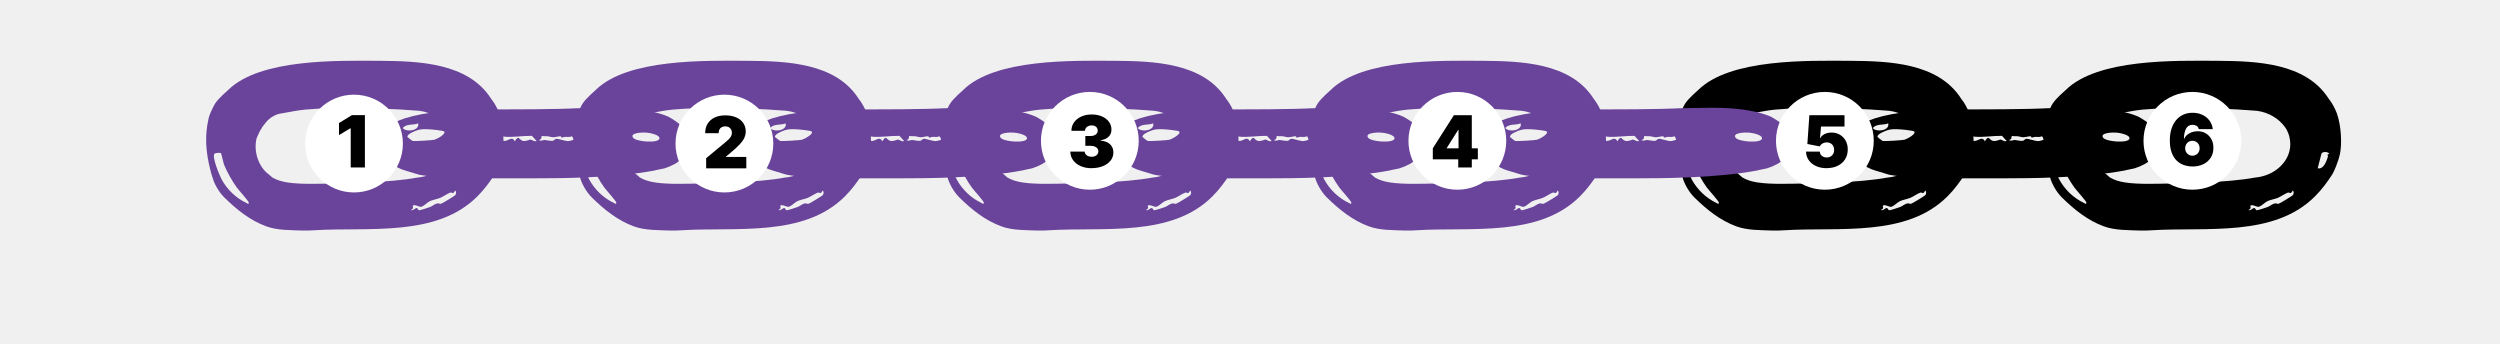
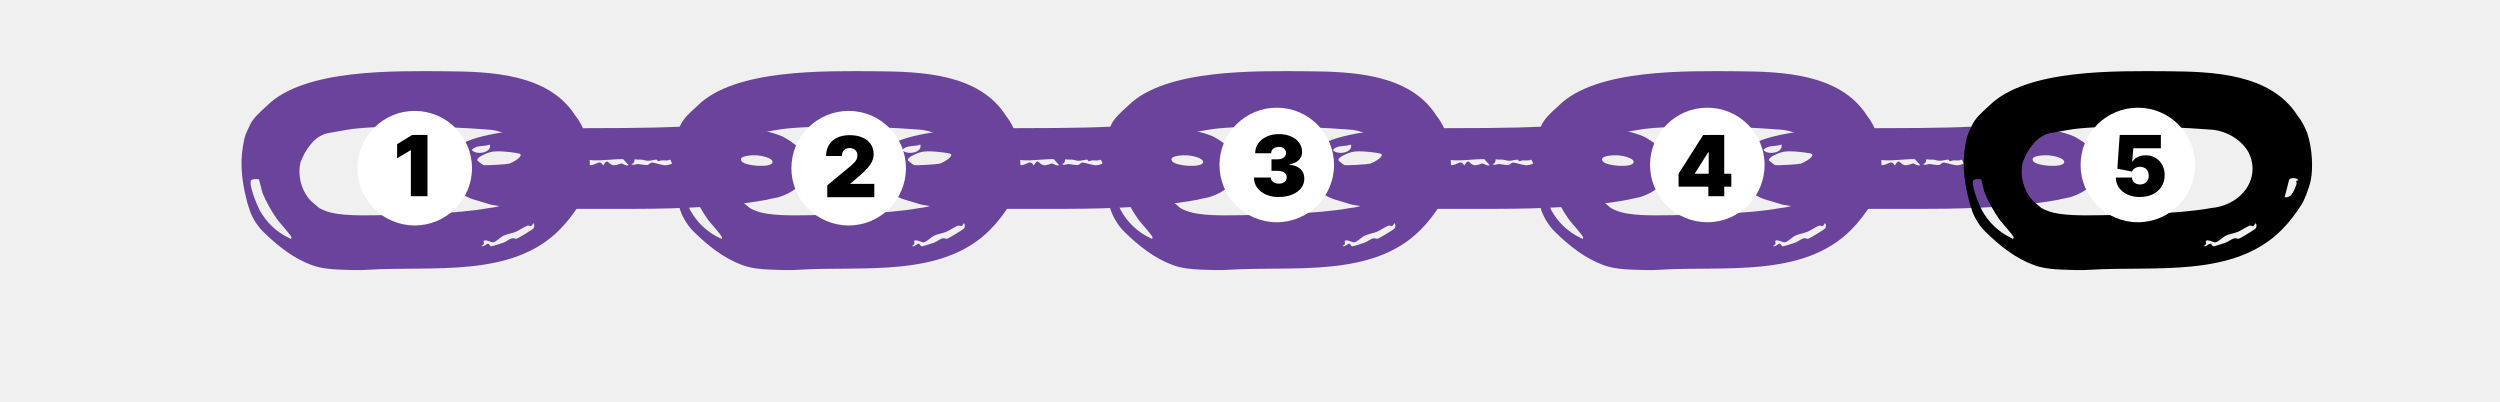
- <svg xmlns="http://www.w3.org/2000/svg" id="Layer_1" version="1.1" viewBox="150 55 765 105">
+ <svg xmlns="http://www.w3.org/2000/svg" id="Layer_1" version="1.1" viewBox="150 55 653 105">
  <defs>
    <style>
      .st0 {
        fill: #fff;
      }
    </style>
  </defs>
-   <path fill="#6A449B" d="M350.19,107.2c.69-.22,2.7-.56,3.09-.67,4.3-1.31,7.79-4.08,7.5-8.44-.25-3.53-3.2-5.69-6.31-7.41-2.81-1.23-8.43-2.76-18.16-2.71-4.77.02-10.21.17-10.21.17,0,0-4.72.35-25.45.35l-5.72.04s-.39,0-.52.02c-12.39.19-20.74,2.2-23.82,4.05-6.77,4.07-4.04,12.65,3.75,14.69l3.89,1.17s6,1.15,12.14,1.1h24.09c6.08,0,23.45-.05,35.74-2.37ZM347.69,95.57c.98.06,4.26.64,4.1,1.82-.23,1.52-7.09,1.02-8.05-.23-1.19-1.57,2.95-1.67,3.95-1.59ZM273.22,94.17c1.21-1.4,3.2-.78,4.73-1.42.57,2.22-3.63,2.84-4.73,1.42ZM282.98,97.75c-.66.17-6.25.53-6.76.36-.08-.02-1.48-1.08-1.52-1.18-.29-.85,2.17-1.8,2.97-2.07,1.13-.38,2.05-.34,3.16-.32.7,0,4.79.38,5.08.7.68.74-2.17,2.29-2.93,2.5ZM297.77,98.05c-1.07.08-2.44-.11-3.22-.8l3.87-.8,3.07.45-1.99,1.18c-.12-.87-.88-.08-1.74-.04ZM312.3,97.69c-.12-.02-1.33.59-2.21.44-1.37-.28-1.25-2.05-2.56.11-.82-1.63-1.76-.28-2.97-.13-.84.13-2.19-.32-3.09-.21-.37-.09,1-1.5,1.46-1.55.08,0,.92.45,1.56.49,2.62.21,5.61-.32,8.28-.27l1.43,1.57c-.78.28-1.31-.34-1.89-.45ZM323.71,98.17c-.7,0-3.03-.74-3.4-.72-.53.04-.76.53-1.09.61-.55.17-2.13-.21-2.58-.23-.51,0-1.11.46-1.74.02.96-.15.8-1.16.84-1.21.1-.09.66.08.92.04,1.33-.09,1.7.28,2.56.32.59.04,1.99-.38,2.34-.3.12.02.23.42.27.42.98-.13.43-.32,2.13-.21,1.09.06.94-.82,1.58.76-.02.23-1.54.53-1.82.51Z" />
  <path fill="#6A449B" d="M462.65,107.2c.69-.22,2.7-.56,3.09-.67,4.3-1.31,7.79-4.08,7.5-8.44-.25-3.53-3.2-5.69-6.31-7.41-2.81-1.23-8.43-2.76-18.16-2.71-4.77.02-10.21.17-10.21.17,0,0-4.72.35-25.45.35l-5.72.04s-.39,0-.52.02c-12.39.19-20.74,2.2-23.82,4.05-6.77,4.07-4.04,12.65,3.75,14.69l3.89,1.17s6,1.15,12.14,1.1h24.09c6.08,0,23.45-.05,35.74-2.37ZM460.15,95.57c.98.06,4.26.64,4.1,1.82-.23,1.52-7.09,1.02-8.05-.23-1.19-1.57,2.95-1.67,3.95-1.59ZM385.68,94.17c1.21-1.4,3.2-.78,4.73-1.42.57,2.22-3.63,2.84-4.73,1.42ZM395.44,97.75c-.66.17-6.25.53-6.76.36-.08-.02-1.48-1.08-1.52-1.18-.29-.85,2.17-1.8,2.97-2.07,1.13-.38,2.05-.34,3.16-.32.7,0,4.79.38,5.08.7.68.74-2.17,2.29-2.93,2.5ZM410.23,98.05c-1.07.08-2.44-.11-3.22-.8l3.87-.8,3.07.45-1.99,1.18c-.12-.87-.88-.08-1.74-.04ZM424.76,97.69c-.12-.02-1.33.59-2.21.44-1.37-.28-1.25-2.05-2.56.11-.82-1.63-1.76-.28-2.97-.13-.84.13-2.19-.32-3.09-.21-.37-.09,1-1.5,1.46-1.55.08,0,.92.45,1.56.49,2.62.21,5.61-.32,8.28-.27l1.43,1.57c-.78.28-1.31-.34-1.89-.45ZM436.17,98.17c-.7,0-3.03-.74-3.4-.72-.53.04-.76.53-1.09.61-.55.17-2.13-.21-2.58-.23-.51,0-1.11.46-1.74.02.96-.15.8-1.16.84-1.21.1-.09.66.08.92.04,1.33-.09,1.7.28,2.56.32.59.04,1.99-.38,2.34-.3.12.02.23.42.27.42.98-.13.43-.32,2.13-.21,1.09.06.94-.82,1.58.76-.02.23-1.54.53-1.82.51Z" />
  <path fill="#6A449B" d="M575.11,107.2c.69-.22,2.7-.56,3.09-.67,4.3-1.31,7.79-4.08,7.5-8.44-.25-3.53-3.2-5.69-6.31-7.41-2.81-1.23-8.43-2.76-18.16-2.71-4.77.02-10.21.17-10.21.17,0,0-4.72.35-25.45.35l-5.72.04s-.39,0-.52.02c-12.39.19-20.74,2.2-23.82,4.05-6.77,4.07-4.04,12.65,3.75,14.69l3.89,1.17s6,1.15,12.14,1.1h24.09c6.08,0,23.45-.05,35.74-2.37ZM572.61,95.57c.98.06,4.26.64,4.1,1.82-.23,1.52-7.09,1.02-8.05-.23-1.19-1.57,2.95-1.67,3.95-1.59ZM498.14,94.17c1.21-1.4,3.2-.78,4.73-1.42.57,2.22-3.63,2.84-4.73,1.42ZM507.9,97.75c-.66.17-6.25.53-6.76.36-.08-.02-1.48-1.08-1.52-1.18-.29-.85,2.17-1.8,2.97-2.07,1.13-.38,2.05-.34,3.16-.32.7,0,4.79.38,5.08.7.68.74-2.17,2.29-2.93,2.5ZM522.69,98.05c-1.07.08-2.44-.11-3.22-.8l3.87-.8,3.07.45-1.99,1.18c-.12-.87-.88-.08-1.74-.04ZM537.22,97.69c-.12-.02-1.33.59-2.21.44-1.37-.28-1.25-2.05-2.56.11-.82-1.63-1.76-.28-2.97-.13-.84.13-2.19-.32-3.09-.21-.37-.09,1-1.5,1.46-1.55.08,0,.92.45,1.56.49,2.62.21,5.61-.32,8.28-.27l1.43,1.57c-.78.28-1.31-.34-1.89-.45ZM548.63,98.17c-.7,0-3.03-.74-3.4-.72-.53.04-.76.53-1.09.61-.55.17-2.13-.21-2.58-.23-.51,0-1.11.46-1.74.02.96-.15.8-1.16.84-1.21.1-.09.66.08.92.04,1.33-.09,1.7.28,2.56.32.59.04,1.99-.38,2.34-.3.12.02.23.42.27.42.98-.13.43-.32,2.13-.21,1.09.06.94-.82,1.58.76-.02.23-1.54.53-1.82.51Z" />
-   <path d="M800.03,107.2c.69-.22,2.7-.56,3.09-.67,4.3-1.31,7.79-4.08,7.5-8.44-.25-3.53-3.2-5.69-6.31-7.41-2.81-1.23-8.43-2.76-18.16-2.71-4.77.02-10.21.17-10.21.17,0,0-4.72.35-25.45.35l-5.72.04s-.39,0-.52.02c-12.39.19-20.74,2.2-23.82,4.05-6.77,4.07-4.04,12.65,3.75,14.69l3.89,1.17s6,1.15,12.14,1.1h24.09c6.08,0,23.45-.05,35.74-2.37ZM797.53,95.57c.98.06,4.26.64,4.1,1.82-.23,1.52-7.09,1.02-8.05-.23-1.19-1.57,2.95-1.67,3.95-1.59ZM723.06,94.17c1.21-1.4,3.2-.78,4.73-1.42.57,2.22-3.63,2.84-4.73,1.42ZM732.82,97.75c-.66.17-6.25.53-6.76.36-.08-.02-1.48-1.08-1.52-1.18-.29-.85,2.17-1.8,2.97-2.07,1.13-.38,2.05-.34,3.16-.32.7,0,4.79.38,5.08.7.68.74-2.17,2.29-2.93,2.5ZM747.61,98.05c-1.07.08-2.44-.11-3.22-.8l3.87-.8,3.07.45-1.99,1.18c-.12-.87-.88-.08-1.74-.04ZM762.14,97.69c-.12-.02-1.33.59-2.21.44-1.37-.28-1.25-2.05-2.56.11-.82-1.63-1.76-.28-2.97-.13-.84.13-2.19-.32-3.09-.21-.37-.09,1-1.5,1.46-1.55.08,0,.92.45,1.56.49,2.62.21,5.61-.32,8.28-.27l1.43,1.57c-.78.28-1.31-.34-1.89-.45ZM773.55,98.17c-.7,0-3.03-.74-3.4-.72-.53.04-.76.53-1.09.61-.55.17-2.13-.21-2.58-.23-.51,0-1.11.46-1.74.02.96-.15.8-1.16.84-1.21.1-.09.66.08.92.04,1.33-.09,1.7.28,2.56.32.59.04,1.99-.38,2.34-.3.12.02.23.42.27.42.98-.13.43-.32,2.13-.21,1.09.06.94-.82,1.58.76-.02.23-1.54.53-1.82.51Z" />
+   <path fill="#6A449B" d="M687.57,107.2c.69-.22,2.7-.56,3.09-.67,4.3-1.31,7.79-4.08,7.5-8.44-.25-3.53-3.2-5.69-6.31-7.41-2.81-1.23-8.43-2.76-18.16-2.71-4.77.02-10.21.17-10.21.17,0,0-4.72.35-25.45.35l-5.72.04s-.39,0-.52.02c-12.39.19-20.74,2.2-23.82,4.05-6.77,4.07-4.04,12.65,3.75,14.69l3.89,1.17s6,1.15,12.14,1.1h24.09c6.08,0,23.45-.05,35.74-2.37ZM685.07,95.57c.98.06,4.26.64,4.1,1.82-.23,1.52-7.09,1.02-8.05-.23-1.19-1.57,2.95-1.67,3.95-1.59ZM610.6,94.17c1.21-1.4,3.2-.78,4.73-1.42.57,2.22-3.63,2.84-4.73,1.42ZM620.36,97.75c-.66.17-6.25.53-6.76.36-.08-.02-1.48-1.08-1.52-1.18-.29-.85,2.17-1.8,2.97-2.07,1.13-.38,2.05-.34,3.16-.32.7,0,4.79.38,5.08.7.68.74-2.17,2.29-2.93,2.5ZM635.15,98.05c-1.07.08-2.44-.11-3.22-.8l3.87-.8,3.07.45-1.99,1.18c-.12-.87-.88-.08-1.74-.04ZM649.68,97.69c-.12-.02-1.33.59-2.21.44-1.37-.28-1.25-2.05-2.56.11-.82-1.63-1.76-.28-2.97-.13-.84.13-2.19-.32-3.09-.21-.37-.09,1-1.5,1.46-1.55.08,0,.92.45,1.56.49,2.62.21,5.61-.32,8.28-.27l1.43,1.57c-.78.28-1.31-.34-1.89-.45ZM661.09,98.17c-.7,0-3.03-.74-3.4-.72-.53.04-.76.53-1.09.61-.55.17-2.13-.21-2.58-.23-.51,0-1.11.46-1.74.02.96-.15.8-1.16.84-1.21.1-.09.66.08.92.04,1.33-.09,1.7.28,2.56.32.59.04,1.99-.38,2.34-.3.12.02.23.42.27.42.98-.13.43-.32,2.13-.21,1.09.06.94-.82,1.58.76-.02.23-1.54.53-1.82.51Z" />
  <path fill="#6A449B" d="M215.17,87.9c-.2.43-1.04,2.05-1.31,3.2-1.27,5.47-.9,10.26.47,15.78.16.72.37,1.41.59,2.13.02.04.02.08.04.1l.06.13c.41,1.7,1.81,4.4,3.65,6.21,3.87,3.8,7.9,7,12.78,8.8,3.4,1.27,7.45,1.15,11.2,1.3,1.14.05,2.4-.03,3.51-.09,16.66-1.04,37.42,2.21,49.96-10.41,2.03-2.03,3.75-4.33,5.27-6.72.48-.76,1.75-3.56,2.34-6.26s.5-8.24-.96-12.42c-.71-1.82-1.38-2.82-1.38-2.82-.29-.59-.78-1.11-1.15-1.68-7.01-10.96-22.17-11.45-33.81-11.54-13.18-.06-36.92-.7-46.66,8.97-2.42,2.17-3.81,3.51-4.59,5.3ZM225.44,117.12c-3.24-1.52-5.9-4.08-7.62-7.23-.29-.55-1.11-2.38-1.7-4.14-.57-1.74-.94-3.4-.43-3.77.27-.2,1.78-.29,1.95-.1.1.12.47,1.95.78,3.01.06.23.12.43.16.55.96,2.29,2.42,4.92,3.87,6.93.47.66,3.69,4.2,3.69,4.65-.08.66-.45.2-.7.1ZM289.28,114.74c-.33.31-3.85,2.46-4.3,2.6-.41.14-.7-.2-1.17-.1-.8.16-1.52.86-2.23,1.11-.64.23-2.66.9-3.2.98-.51.08-.51-.74-.92-.68-.51.08-1.19.96-1.72.59,1.07-.47.51-1.02.55-1.15.23-.86,2.01.33,2.56.2.86-.2,1.82-1.31,2.66-1.72.76-.39,2.25-.64,3.2-1.02.92-.39,2.29-1.35,3.05-1.6.68-.23.74.78,1.52-.66.41.35.35,1.09,0,1.43ZM288.23,96.83s0,.03.01.04c.18.71.29,1.45.29,2.22,0,5.34-4.75,9.73-10.84,10.25-8.47,1.59-22.85,1.76-28.5,1.87-1.29.02-2.66.04-4.06.04-2.4,0-4.9-.08-7.09-.41-1.88-.29-3.27-.71-4.69-1.52-.44-.35-.76-.67-1.04-.91-3.11-2.19-4.84-7.03-3.78-11.15.08-.2.2-.49.35-.78.39-.88.88-1.91,1.09-2.05.04-.08.2-.43.26-.52.42-.58.72-.91,1.05-1.35,1.53-1.99,3.7-2.64,4.18-2.74l5.06-.9c6.74-1.21,24.07-1.09,36.59-.1.35.02.7.04,1.05.08.05,0,.11,0,.17.01,0,0,0,0,0,0,3.62.47,6.71,2.42,8.51,4.9.92,1.09,1.41,3.02,1.41,3.02ZM299.98,103.17c-.47,1.37-1.31,3.73-3.07,3.32l1.15-4.45c.31-.82,2.29-.59,2.38.08,0,.06-.49.06-.51.16-.04.1.2.47.06.88Z" />
  <path fill="#6A449B" d="M327.63,87.9c-.2.43-1.04,2.05-1.31,3.2-1.27,5.47-.9,10.26.47,15.78.16.72.37,1.41.59,2.13.02.04.02.08.04.1l.06.13c.41,1.7,1.81,4.4,3.65,6.21,3.87,3.8,7.9,7,12.78,8.8,3.4,1.27,7.45,1.15,11.2,1.3,1.14.05,2.4-.03,3.51-.09,16.66-1.04,37.42,2.21,49.96-10.41,2.03-2.03,3.75-4.33,5.27-6.72.48-.76,1.75-3.56,2.34-6.26s.5-8.24-.96-12.42c-.71-1.82-1.38-2.82-1.38-2.82-.29-.59-.78-1.11-1.15-1.68-7.01-10.96-22.17-11.45-33.81-11.54-13.18-.06-36.92-.7-46.66,8.97-2.42,2.17-3.81,3.51-4.59,5.3ZM337.9,117.12c-3.24-1.52-5.9-4.08-7.62-7.23-.29-.55-1.11-2.38-1.7-4.14-.57-1.74-.94-3.4-.43-3.77.27-.2,1.78-.29,1.95-.1.1.12.47,1.95.78,3.01.06.23.12.43.16.55.96,2.29,2.42,4.92,3.87,6.93.47.66,3.69,4.2,3.69,4.65-.08.66-.45.2-.7.1ZM401.74,114.74c-.33.31-3.85,2.46-4.3,2.6-.41.14-.7-.2-1.17-.1-.8.16-1.52.86-2.23,1.11-.64.23-2.66.9-3.2.98-.51.08-.51-.74-.92-.68-.51.08-1.19.96-1.72.59,1.07-.47.51-1.02.55-1.15.23-.86,2.01.33,2.56.2.86-.2,1.82-1.31,2.66-1.72.76-.39,2.25-.64,3.2-1.02.92-.39,2.29-1.35,3.05-1.6.68-.23.74.78,1.52-.66.41.35.35,1.09,0,1.43ZM400.69,96.83s0,.03.01.04c.18.71.29,1.45.29,2.22,0,5.34-4.75,9.73-10.84,10.25-8.47,1.59-22.85,1.76-28.5,1.87-1.29.02-2.66.04-4.06.04-2.4,0-4.9-.08-7.09-.41-1.88-.29-3.27-.71-4.69-1.52-.44-.35-.76-.67-1.04-.91-3.11-2.19-4.84-7.03-3.78-11.15.08-.2.2-.49.35-.78.39-.88.88-1.91,1.09-2.05.04-.08.2-.43.26-.52.42-.58.72-.91,1.05-1.35,1.53-1.99,3.7-2.64,4.18-2.74l5.06-.9c6.74-1.21,24.07-1.09,36.59-.1.35.02.7.04,1.05.08.05,0,.11,0,.17.01,0,0,0,0,0,0,3.62.47,6.71,2.42,8.51,4.9.92,1.09,1.41,3.02,1.41,3.02ZM412.44,103.17c-.47,1.37-1.31,3.73-3.07,3.32l1.15-4.45c.31-.82,2.29-.59,2.38.08,0,.06-.49.06-.51.16-.04.1.2.47.06.88Z" />
+   <path fill="#6A449B" d="M350.19,107.2c.69-.22,2.7-.56,3.09-.67,4.3-1.31,7.79-4.08,7.5-8.44-.25-3.53-3.2-5.69-6.31-7.41-2.81-1.23-8.43-2.76-18.16-2.71-4.77.02-10.21.17-10.21.17,0,0-4.72.35-25.45.35l-5.72.04s-.39,0-.52.02c-12.39.19-20.74,2.2-23.82,4.05-6.77,4.07-4.04,12.65,3.75,14.69l3.89,1.17s6,1.15,12.14,1.1h24.09c6.08,0,23.45-.05,35.74-2.37ZM347.69,95.57c.98.06,4.26.64,4.1,1.82-.23,1.52-7.09,1.02-8.05-.23-1.19-1.57,2.95-1.67,3.95-1.59ZM273.22,94.17c1.21-1.4,3.2-.78,4.73-1.42.57,2.22-3.63,2.84-4.73,1.42ZM282.98,97.75c-.66.17-6.25.53-6.76.36-.08-.02-1.48-1.08-1.52-1.18-.29-.85,2.17-1.8,2.97-2.07,1.13-.38,2.05-.34,3.16-.32.7,0,4.79.38,5.08.7.68.74-2.17,2.29-2.93,2.5ZM297.77,98.05c-1.07.08-2.44-.11-3.22-.8l3.87-.8,3.07.45-1.99,1.18c-.12-.87-.88-.08-1.74-.04ZM312.3,97.69c-.12-.02-1.33.59-2.21.44-1.37-.28-1.25-2.05-2.56.11-.82-1.63-1.76-.28-2.97-.13-.84.13-2.19-.32-3.09-.21-.37-.09,1-1.5,1.46-1.55.08,0,.92.45,1.56.49,2.62.21,5.61-.32,8.28-.27l1.43,1.57c-.78.28-1.31-.34-1.89-.45ZM323.71,98.17c-.7,0-3.03-.74-3.4-.72-.53.04-.76.53-1.09.61-.55.17-2.13-.21-2.58-.23-.51,0-1.11.46-1.74.02.96-.15.8-1.16.84-1.21.1-.09.66.08.92.04,1.33-.09,1.7.28,2.56.32.59.04,1.99-.38,2.34-.3.12.02.23.42.27.42.98-.13.43-.32,2.13-.21,1.09.06.94-.82,1.58.76-.02.23-1.54.53-1.82.51Z" />
  <path fill="#6A449B" d="M440.09,87.9c-.2.43-1.04,2.05-1.31,3.2-1.27,5.47-.9,10.26.47,15.78.16.72.37,1.41.59,2.13.02.04.02.08.04.1l.06.13c.41,1.7,1.81,4.4,3.65,6.21,3.87,3.8,7.9,7,12.78,8.8,3.4,1.27,7.45,1.15,11.2,1.3,1.14.05,2.4-.03,3.51-.09,16.66-1.04,37.42,2.21,49.96-10.41,2.03-2.03,3.75-4.33,5.27-6.72.48-.76,1.75-3.56,2.34-6.26s.5-8.24-.96-12.42c-.71-1.82-1.38-2.82-1.38-2.82-.29-.59-.78-1.11-1.15-1.68-7.01-10.96-22.17-11.45-33.81-11.54-13.18-.06-36.92-.7-46.66,8.97-2.42,2.17-3.81,3.51-4.59,5.3ZM450.36,117.12c-3.24-1.52-5.9-4.08-7.62-7.23-.29-.55-1.11-2.38-1.7-4.14-.57-1.74-.94-3.4-.43-3.77.27-.2,1.78-.29,1.95-.1.1.12.47,1.95.78,3.01.06.23.12.43.16.55.96,2.29,2.42,4.92,3.87,6.93.47.66,3.69,4.2,3.69,4.65-.08.66-.45.2-.7.1ZM514.2,114.74c-.33.31-3.85,2.46-4.3,2.6-.41.14-.7-.2-1.17-.1-.8.16-1.52.86-2.23,1.11-.64.23-2.66.9-3.2.98-.51.08-.51-.74-.92-.68-.51.08-1.19.96-1.72.59,1.07-.47.51-1.02.55-1.15.23-.86,2.01.33,2.56.2.86-.2,1.82-1.31,2.66-1.72.76-.39,2.25-.64,3.2-1.02.92-.39,2.29-1.35,3.05-1.6.68-.23.74.78,1.52-.66.41.35.35,1.09,0,1.43ZM513.15,96.83s0,.03.01.04c.18.71.29,1.45.29,2.22,0,5.34-4.75,9.73-10.84,10.25-8.47,1.59-22.85,1.76-28.5,1.87-1.29.02-2.66.04-4.06.04-2.4,0-4.9-.08-7.09-.41-1.88-.29-3.27-.71-4.69-1.52-.44-.35-.76-.67-1.04-.91-3.11-2.19-4.84-7.03-3.78-11.15.08-.2.2-.49.35-.78.39-.88.88-1.91,1.09-2.05.04-.08.2-.43.26-.52.42-.58.72-.91,1.05-1.35,1.53-1.99,3.7-2.64,4.18-2.74l5.06-.9c6.74-1.21,24.07-1.09,36.59-.1.35.02.7.04,1.05.08.05,0,.11,0,.17.01,0,0,0,0,0,0,3.62.47,6.71,2.42,8.51,4.9.92,1.09,1.41,3.02,1.41,3.02ZM524.9,103.17c-.47,1.37-1.31,3.73-3.07,3.32l1.15-4.45c.31-.82,2.29-.59,2.38.08,0,.06-.49.06-.51.16-.04.1.2.47.06.88Z" />
  <path fill="#6A449B" d="M552.55,87.9c-.2.43-1.04,2.05-1.31,3.2-1.27,5.47-.9,10.26.47,15.78.16.72.37,1.41.59,2.13.02.04.02.08.04.1l.06.13c.41,1.7,1.81,4.4,3.65,6.21,3.87,3.8,7.9,7,12.78,8.8,3.4,1.27,7.45,1.15,11.2,1.3,1.14.05,2.4-.03,3.51-.09,16.66-1.04,37.42,2.21,49.96-10.41,2.03-2.03,3.75-4.33,5.27-6.72.48-.76,1.75-3.56,2.34-6.26s.5-8.24-.96-12.42c-.71-1.82-1.38-2.82-1.38-2.82-.29-.59-.78-1.11-1.15-1.68-7.01-10.96-22.17-11.45-33.81-11.54-13.18-.06-36.92-.7-46.66,8.97-2.42,2.17-3.81,3.51-4.59,5.3ZM562.82,117.12c-3.24-1.52-5.9-4.08-7.62-7.23-.29-.55-1.11-2.38-1.7-4.14-.57-1.74-.94-3.4-.43-3.77.27-.2,1.78-.29,1.95-.1.1.12.47,1.95.78,3.01.06.23.12.43.16.55.96,2.29,2.42,4.92,3.87,6.93.47.66,3.69,4.2,3.69,4.65-.08.66-.45.2-.7.1ZM626.66,114.74c-.33.31-3.85,2.46-4.3,2.6-.41.14-.7-.2-1.17-.1-.8.16-1.52.86-2.23,1.11-.64.23-2.66.9-3.2.98-.51.08-.51-.74-.92-.68-.51.08-1.19.96-1.72.59,1.07-.47.51-1.02.55-1.15.23-.86,2.01.33,2.56.2.86-.2,1.82-1.31,2.66-1.72.76-.39,2.25-.64,3.2-1.02.92-.39,2.29-1.35,3.05-1.6.68-.23.74.78,1.52-.66.41.35.35,1.09,0,1.43ZM625.61,96.83s0,.03.01.04c.18.71.29,1.45.29,2.22,0,5.34-4.75,9.73-10.84,10.25-8.47,1.59-22.85,1.76-28.5,1.87-1.29.02-2.66.04-4.06.04-2.4,0-4.9-.08-7.09-.41-1.88-.29-3.27-.71-4.69-1.52-.44-.35-.76-.67-1.04-.91-3.11-2.19-4.84-7.03-3.78-11.15.08-.2.2-.49.35-.78.39-.88.88-1.91,1.09-2.05.04-.08.2-.43.26-.52.42-.58.72-.91,1.05-1.35,1.53-1.99,3.7-2.64,4.18-2.74l5.06-.9c6.74-1.21,24.07-1.09,36.59-.1.35.02.7.04,1.05.08.05,0,.11,0,.17.01,0,0,0,0,0,0,3.62.47,6.71,2.42,8.51,4.9.92,1.09,1.41,3.02,1.41,3.02ZM637.36,103.17c-.47,1.37-1.31,3.73-3.07,3.32l1.15-4.45c.31-.82,2.29-.59,2.38.08,0,.06-.49.06-.51.16-.04.1.2.47.06.88Z" />
  <path d="M665.01,87.9c-.2.43-1.04,2.05-1.31,3.2-1.27,5.47-.9,10.26.47,15.78.16.72.37,1.41.59,2.13.02.04.02.08.04.1l.06.13c.41,1.7,1.81,4.4,3.65,6.21,3.87,3.8,7.9,7,12.78,8.8,3.4,1.27,7.45,1.15,11.2,1.3,1.14.05,2.4-.03,3.51-.09,16.66-1.04,37.42,2.21,49.96-10.41,2.03-2.03,3.75-4.33,5.27-6.72.48-.76,1.75-3.56,2.34-6.26s.5-8.24-.96-12.42c-.71-1.82-1.38-2.82-1.38-2.82-.29-.59-.78-1.11-1.15-1.68-7.01-10.96-22.17-11.45-33.81-11.54-13.18-.06-36.92-.7-46.66,8.97-2.42,2.17-3.81,3.51-4.59,5.3ZM675.28,117.12c-3.24-1.52-5.9-4.08-7.62-7.23-.29-.55-1.11-2.38-1.7-4.14-.57-1.74-.94-3.4-.43-3.77.27-.2,1.78-.29,1.95-.1.1.12.47,1.95.78,3.01.06.23.12.43.16.55.96,2.29,2.42,4.92,3.87,6.93.47.66,3.69,4.2,3.69,4.65-.08.66-.45.2-.7.1ZM739.12,114.74c-.33.31-3.85,2.46-4.3,2.6-.41.14-.7-.2-1.17-.1-.8.16-1.52.86-2.23,1.11-.64.23-2.66.9-3.2.98-.51.08-.51-.74-.92-.68-.51.08-1.19.96-1.72.59,1.07-.47.51-1.02.55-1.15.23-.86,2.01.33,2.56.2.86-.2,1.82-1.31,2.66-1.72.76-.39,2.25-.64,3.2-1.02.92-.39,2.29-1.35,3.05-1.6.68-.23.74.78,1.52-.66.41.35.35,1.09,0,1.43ZM738.07,96.83s0,.03.01.04c.18.71.29,1.45.29,2.22,0,5.34-4.75,9.73-10.84,10.25-8.47,1.59-22.85,1.76-28.5,1.87-1.29.02-2.66.04-4.06.04-2.4,0-4.9-.08-7.09-.41-1.88-.29-3.27-.71-4.69-1.52-.44-.35-.76-.67-1.04-.91-3.11-2.19-4.84-7.03-3.78-11.15.08-.2.2-.49.35-.78.39-.88.88-1.91,1.09-2.05.04-.08.2-.43.26-.52.42-.58.72-.91,1.05-1.35,1.53-1.99,3.7-2.64,4.18-2.74l5.06-.9c6.74-1.21,24.07-1.09,36.59-.1.35.02.7.04,1.05.08.05,0,.11,0,.17.01,0,0,0,0,0,0,3.62.47,6.71,2.42,8.51,4.9.92,1.09,1.41,3.02,1.41,3.02ZM749.82,103.17c-.47,1.37-1.31,3.73-3.07,3.32l1.15-4.45c.31-.82,2.29-.59,2.38.08,0,.06-.49.06-.51.16-.04.1.2.47.06.88Z" />
-   <path fill="#6A449B" d="M687.57,107.2c.69-.22,2.7-.56,3.09-.67,4.3-1.31,7.79-4.08,7.5-8.44-.25-3.53-3.2-5.69-6.31-7.41-2.81-1.23-8.43-2.76-18.16-2.71-4.77.02-10.21.17-10.21.17,0,0-4.72.35-25.45.35l-5.72.04s-.39,0-.52.02c-12.39.19-20.74,2.2-23.82,4.05-6.77,4.07-4.04,12.65,3.75,14.69l3.89,1.17s6,1.15,12.14,1.1h24.09c6.08,0,23.45-.05,35.74-2.37ZM685.07,95.57c.98.06,4.26.64,4.1,1.82-.23,1.52-7.09,1.02-8.05-.23-1.19-1.57,2.95-1.67,3.95-1.59ZM610.6,94.17c1.21-1.4,3.2-.78,4.73-1.42.57,2.22-3.63,2.84-4.73,1.42ZM620.36,97.75c-.66.17-6.25.53-6.76.36-.08-.02-1.48-1.08-1.52-1.18-.29-.85,2.17-1.8,2.97-2.07,1.13-.38,2.05-.34,3.16-.32.7,0,4.79.38,5.08.7.68.74-2.17,2.29-2.93,2.5ZM635.15,98.05c-1.07.08-2.44-.11-3.22-.8l3.87-.8,3.07.45-1.99,1.18c-.12-.87-.88-.08-1.74-.04ZM649.68,97.69c-.12-.02-1.33.59-2.21.44-1.37-.28-1.25-2.05-2.56.11-.82-1.63-1.76-.28-2.97-.13-.84.13-2.19-.32-3.09-.21-.37-.09,1-1.5,1.46-1.55.08,0,.92.45,1.56.49,2.62.21,5.61-.32,8.28-.27l1.43,1.57c-.78.28-1.31-.34-1.89-.45ZM661.09,98.17c-.7,0-3.03-.74-3.4-.72-.53.04-.76.53-1.09.61-.55.17-2.13-.21-2.58-.23-.51,0-1.11.46-1.74.02.96-.15.8-1.16.84-1.21.1-.09.66.08.92.04,1.33-.09,1.7.28,2.56.32.59.04,1.99-.38,2.34-.3.12.02.23.42.27.42.98-.13.43-.32,2.13-.21,1.09.06.94-.82,1.58.76-.02.23-1.54.53-1.82.51Z" />
-   <path d="M777.47,87.9c-.2.43-1.04,2.05-1.31,3.2-1.27,5.47-.9,10.26.47,15.78.16.72.37,1.41.59,2.13.02.04.02.08.04.1l.06.13c.41,1.7,1.81,4.4,3.65,6.21,3.87,3.8,7.9,7,12.78,8.8,3.4,1.27,7.45,1.15,11.2,1.3,1.14.05,2.4-.03,3.51-.09,16.66-1.04,37.42,2.21,49.96-10.41,2.03-2.03,3.75-4.33,5.27-6.72.48-.76,1.75-3.56,2.34-6.26.59-2.7.5-8.24-.96-12.42-.71-1.82-1.38-2.82-1.38-2.82-.29-.59-.78-1.11-1.15-1.68-7.01-10.96-22.17-11.45-33.81-11.54-13.18-.06-36.92-.7-46.66,8.97-2.42,2.17-3.81,3.51-4.59,5.3ZM787.74,117.12c-3.24-1.52-5.9-4.08-7.62-7.23-.29-.55-1.11-2.38-1.7-4.14-.57-1.74-.94-3.4-.43-3.77.27-.2,1.78-.29,1.95-.1.1.12.47,1.95.78,3.01.06.23.12.43.16.55.96,2.29,2.42,4.92,3.87,6.93.47.66,3.69,4.2,3.69,4.65-.08.66-.45.2-.7.1ZM851.58,114.74c-.33.31-3.85,2.46-4.3,2.6-.41.14-.7-.2-1.17-.1-.8.16-1.52.86-2.23,1.11-.64.23-2.66.9-3.2.98-.51.08-.51-.74-.92-.68-.51.08-1.19.96-1.72.59,1.07-.47.51-1.02.55-1.15.23-.86,2.01.33,2.56.2.86-.2,1.82-1.31,2.66-1.72.76-.39,2.25-.64,3.2-1.02.92-.39,2.29-1.35,3.05-1.6.68-.23.74.78,1.52-.66.41.35.35,1.09,0,1.43ZM850.53,96.83s0,.03.01.04c.18.71.29,1.45.29,2.22,0,5.34-4.75,9.73-10.84,10.25-8.47,1.59-22.85,1.76-28.5,1.87-1.29.02-2.66.04-4.06.04-2.4,0-4.9-.08-7.09-.41-1.88-.29-3.27-.71-4.69-1.52-.44-.35-.76-.67-1.04-.91-3.11-2.19-4.84-7.03-3.78-11.15.08-.2.2-.49.35-.78.39-.88.88-1.91,1.09-2.05.04-.08.2-.43.26-.52.42-.58.72-.91,1.05-1.35,1.53-1.99,3.7-2.64,4.18-2.74l5.06-.9c6.74-1.21,24.07-1.09,36.59-.1.35.02.7.04,1.05.08.05,0,.11,0,.17.01,0,0,0,0,0,0,3.62.47,6.71,2.42,8.51,4.9.92,1.09,1.41,3.02,1.41,3.02ZM862.28,103.17c-.47,1.37-1.31,3.73-3.07,3.32l1.15-4.45c.31-.82,2.29-.59,2.38.08,0,.06-.49.06-.51.16-.04.1.2.47.06.88Z" />
  <g>
    <circle class="st0" cx="371.67" cy="98.93" r="14.96" />
    <path d="M366.08,106.53v-3.12l5.97-4.94c.4-.33.74-.64,1.02-.93.28-.29.5-.59.66-.89.15-.31.23-.65.23-1.02,0-.41-.09-.76-.26-1.05-.17-.29-.42-.52-.72-.68-.31-.16-.66-.24-1.06-.24s-.75.08-1.06.24c-.3.16-.54.4-.71.71-.17.31-.25.69-.25,1.14h-4.12c0-1.12.25-2.09.76-2.91.5-.81,1.22-1.44,2.14-1.88s2-.66,3.24-.66,2.39.2,3.33.61c.94.41,1.67.98,2.18,1.72.51.74.77,1.61.77,2.6,0,.61-.13,1.23-.38,1.83-.26.61-.71,1.28-1.38,2.01-.66.73-1.6,1.61-2.82,2.62l-1.5,1.25v.09h6.25v3.47h-12.28Z" />
  </g>
  <g>
    <circle class="st0" cx="258.32" cy="98.93" r="14.96" />
    <path d="M261.66,90.25v16h-4.34v-12h-.09l-3.5,2.09v-3.69l3.94-2.41h4Z" />
  </g>
  <circle class="st0" cx="483.49" cy="98.09" r="14.96" />
  <circle class="st0" cx="595.95" cy="98.09" r="14.96" />
  <circle class="st0" cx="708.41" cy="98.09" r="14.96" />
-   <circle class="st0" cx="820.87" cy="98.09" r="14.96" />
  <path d="M484.03,106.47c-1.26,0-2.38-.22-3.36-.65s-1.74-1.04-2.3-1.8c-.56-.77-.84-1.65-.84-2.64h4.38c0,.31.1.58.29.82.18.24.44.43.76.57.32.14.69.2,1.11.2s.75-.07,1.06-.21c.31-.14.55-.34.72-.6s.25-.55.25-.88c0-.32-.09-.61-.29-.86-.2-.25-.48-.45-.84-.59s-.77-.21-1.24-.21h-1.62v-3h1.62c.43,0,.81-.07,1.14-.21.33-.14.59-.34.77-.59.18-.25.27-.54.27-.86,0-.31-.07-.59-.23-.83s-.37-.43-.65-.56c-.28-.14-.6-.2-.96-.2-.4,0-.75.07-1.06.21-.31.14-.55.34-.73.59-.18.25-.27.54-.27.86h-4.16c0-.98.27-1.84.81-2.59.53-.75,1.27-1.34,2.2-1.77.93-.43,2-.64,3.21-.64s2.23.2,3.14.6c.91.4,1.62.95,2.13,1.65.51.7.77,1.5.76,2.4.01.9-.3,1.63-.92,2.2-.62.57-1.41.91-2.36,1.02v.12c1.29.14,2.26.54,2.91,1.18.65.65.97,1.46.96,2.44,0,.94-.27,1.77-.84,2.49-.57.72-1.35,1.29-2.35,1.7-1,.41-2.16.62-3.46.62Z" />
  <path d="M588.44,103.75v-3.37l6.44-10.12h3.06v4.5h-1.75l-3.47,5.5v.12h9.5v3.37h-13.78ZM596.22,106.25v-3.53l.09-1.47v-11h4.06v16h-4.16Z" />
  <path d="M708.99,106.47c-1.23,0-2.32-.22-3.27-.65s-1.7-1.04-2.24-1.8-.82-1.65-.83-2.64h4.22c.02.55.23.99.64,1.32s.91.49,1.48.49c.44,0,.83-.09,1.17-.29s.6-.46.8-.81.29-.75.28-1.22c0-.47-.09-.88-.28-1.22s-.46-.61-.8-.8-.73-.29-1.17-.29-.88.11-1.27.33-.67.53-.86.92l-3.81-.75.62-8.81h10.75v3.47h-7.19l-.31,3.53h.09c.25-.48.68-.89,1.3-1.21s1.33-.48,2.14-.48c.95,0,1.8.22,2.55.66s1.34,1.05,1.77,1.83.65,1.68.64,2.69c0,1.11-.26,2.1-.79,2.96s-1.28,1.54-2.25,2.02-2.1.73-3.4.73Z" />
-   <path d="M820.9,105.94c-.93,0-1.82-.15-2.65-.44s-1.58-.76-2.22-1.39-1.15-1.46-1.52-2.48c-.37-1.02-.55-2.26-.54-3.71,0-1.3.17-2.46.5-3.5s.8-1.92,1.41-2.65,1.34-1.29,2.2-1.68,1.8-.58,2.85-.58c1.18,0,2.21.23,3.11.68s1.61,1.06,2.14,1.82.84,1.59.93,2.5h-4.28c-.1-.45-.33-.79-.68-1s-.76-.32-1.22-.32c-.91,0-1.58.4-2,1.19s-.64,1.83-.65,3.12h.09c.2-.49.51-.91.92-1.26s.89-.62,1.44-.8,1.12-.28,1.73-.28c.97,0,1.82.22,2.54.66s1.29,1.04,1.7,1.8.61,1.63.6,2.61c0,1.15-.26,2.15-.81,3.01s-1.3,1.53-2.26,2-2.08.71-3.34.71ZM820.87,102.65c.43,0,.82-.1,1.15-.3s.6-.47.79-.81.28-.73.28-1.17c0-.44-.09-.83-.28-1.18s-.45-.61-.79-.81-.72-.3-1.15-.3c-.32,0-.61.06-.88.17s-.5.27-.7.48-.35.45-.46.73-.17.58-.18.91c0,.44.1.83.3,1.17s.46.61.79.81.71.3,1.13.3Z" />
</svg>
